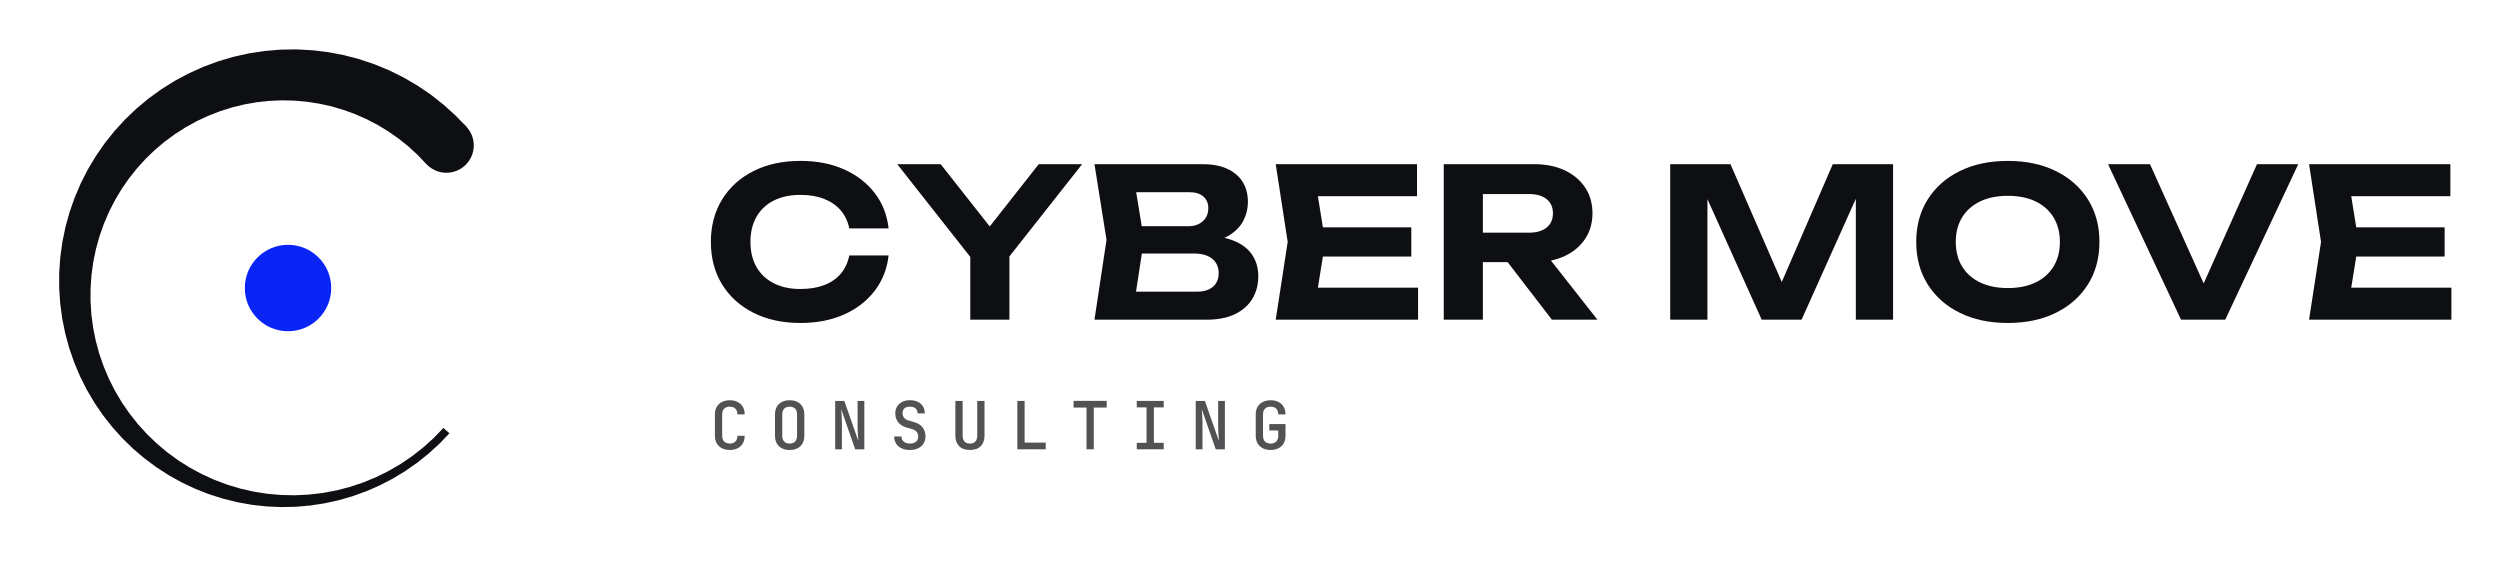
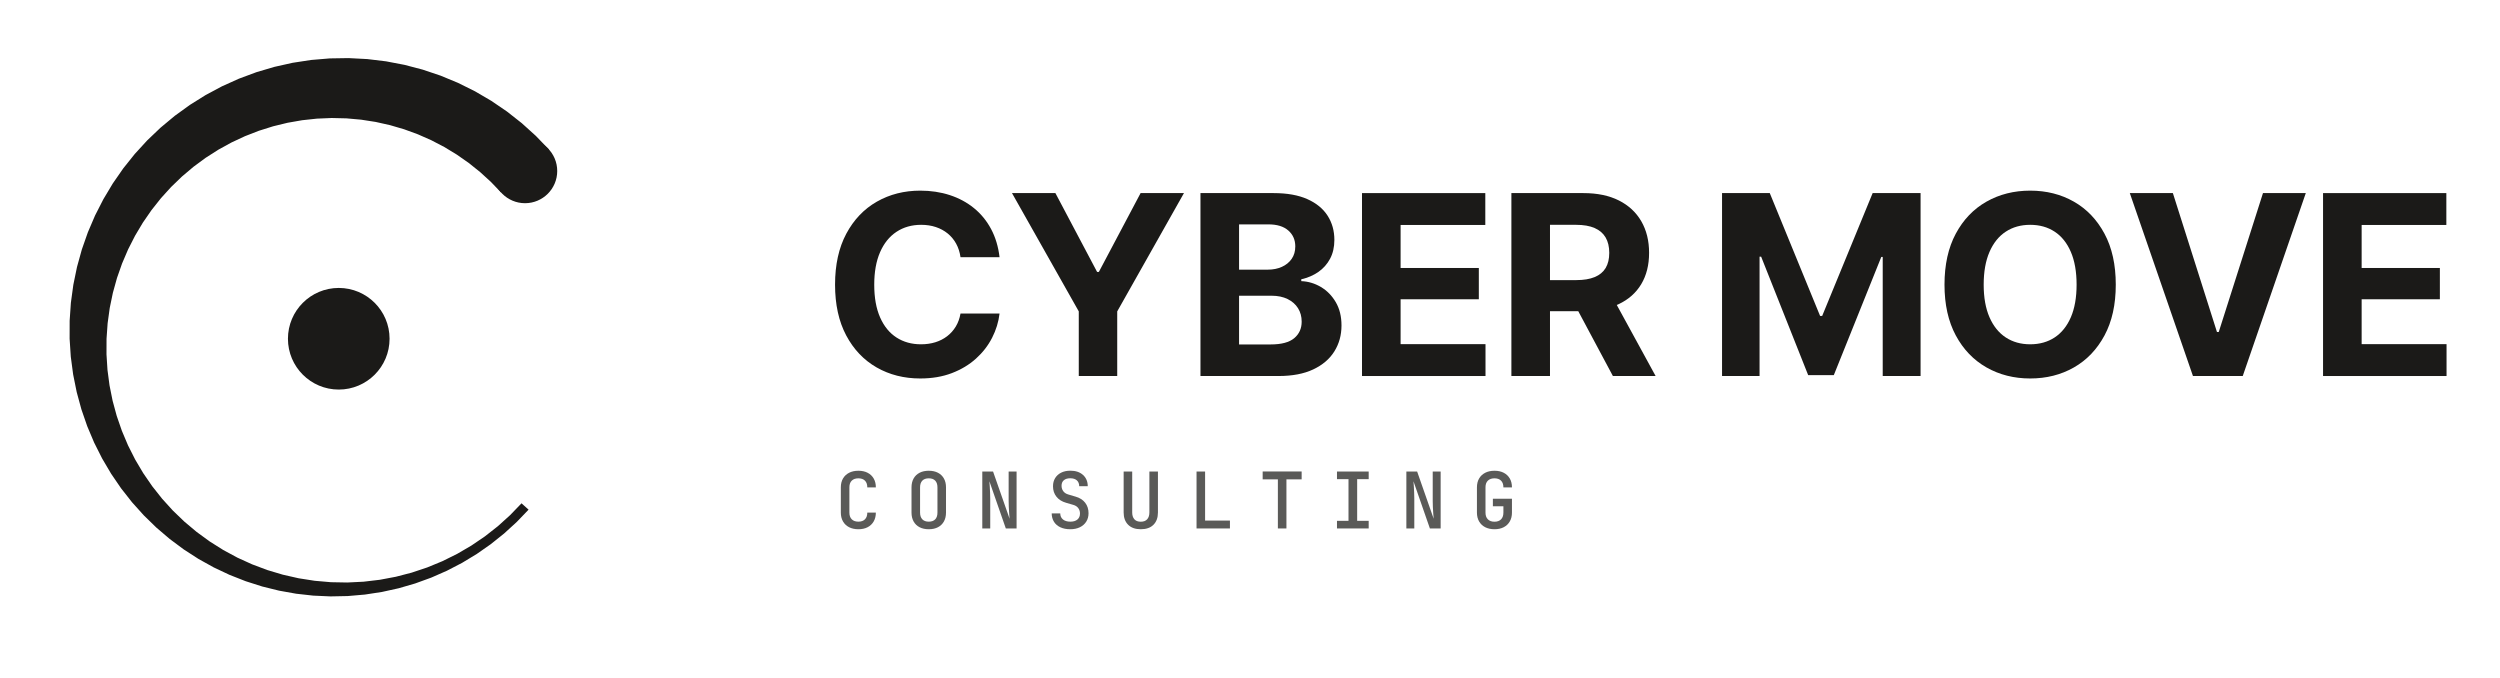
- <svg xmlns="http://www.w3.org/2000/svg" viewBox="0 0 434 100" width="434" height="100" role="img" aria-label="CYBERMOVE">
+ <svg xmlns="http://www.w3.org/2000/svg" viewBox="0 0 369 100" width="369" height="100" role="img" aria-label="CYBERMOVE">
  <g>
-     <path d="M78.017 75.226 L76.269 77.044 L74.407 78.745 L72.437 80.322 L70.368 81.767 L68.208 83.075 L65.966 84.240 L63.652 85.257 L61.273 86.121 L58.842 86.828 L56.366 87.374 L53.858 87.758 L51.326 87.977 L48.783 88.029 L46.238 87.914 L43.703 87.631 L41.188 87.181 L38.704 86.566 L36.263 85.787 L33.874 84.847 L31.548 83.749 L29.296 82.498 L27.128 81.098 L25.054 79.555 L23.082 77.874 L21.223 76.063 L19.484 74.129 L17.874 72.079 L16.402 69.923 L15.073 67.668 L13.895 65.326 L12.873 62.905 L12.013 60.416 L11.320 57.870 L10.797 55.277 L10.448 52.650 L10.275 50.000 L10.280 47.339 L10.463 44.678 L10.825 42.030 L11.365 39.406 L12.081 36.820 L12.971 34.282 L14.032 31.805 L15.260 29.400 L16.649 27.078 L18.194 24.851 L19.890 22.729 L21.727 20.723 L23.700 18.842 L25.799 17.095 L28.015 15.491 L30.338 14.038 L32.759 12.743 L35.265 11.614 L37.846 10.655 L40.490 9.873 L43.184 9.270 L45.917 8.852 L48.675 8.620 L51.447 8.575 L54.217 8.720 L56.975 9.052 L59.706 9.573 L62.397 10.279 L65.036 11.167 L67.611 12.234 L70.108 13.475 L72.515 14.884 L74.822 16.455 L77.016 18.181 L79.088 20.054 L81.026 22.064 L73.966 28.421 L72.472 26.865 L70.879 25.409 L69.195 24.059 L67.426 22.821 L65.580 21.699 L63.663 20.699 L61.684 19.826 L59.650 19.082 L57.569 18.472 L55.451 17.998 L53.304 17.664 L51.136 17.470 L48.957 17.418 L46.776 17.510 L44.602 17.744 L42.445 18.122 L40.313 18.641 L38.216 19.301 L36.163 20.099 L34.163 21.033 L32.225 22.098 L30.357 23.292 L28.569 24.610 L26.868 26.046 L25.262 27.595 L23.759 29.251 L22.366 31.008 L21.089 32.857 L19.936 34.792 L18.911 36.804 L18.021 38.885 L17.269 41.025 L16.661 43.217 L16.198 45.450 L15.886 47.714 L15.725 50.000 L15.718 52.297 L15.864 54.595 L16.166 56.884 L16.621 59.152 L17.229 61.391 L17.988 63.588 L18.895 65.735 L19.947 67.820 L21.140 69.835 L22.469 71.768 L23.929 73.612 L25.513 75.357 L27.215 76.994 L29.028 78.515 L30.943 79.913 L32.953 81.180 L35.048 82.311 L37.218 83.298 L39.454 84.138 L41.747 84.824 L44.084 85.354 L46.455 85.725 L48.850 85.933 L51.256 85.978 L53.663 85.859 L56.060 85.575 L58.433 85.128 L60.773 84.519 L63.069 83.751 L65.307 82.827 L67.479 81.751 L69.573 80.528 L71.580 79.164 L73.489 77.664 L75.290 76.037 L76.976 74.289 Z" fill="#0E0F12" />
-     <circle cx="77.496" cy="25.242" r="4.750" fill="#0E0F12" />
-     <circle cx="50" cy="50" r="7.5" fill="#0A24F5" />
+     <path d="M78.017 75.226 L76.269 77.044 L74.407 78.745 L72.437 80.322 L70.368 81.767 L68.208 83.075 L65.966 84.240 L63.652 85.257 L61.273 86.121 L58.842 86.828 L56.366 87.374 L53.858 87.758 L51.326 87.977 L48.783 88.029 L46.238 87.914 L43.703 87.631 L41.188 87.181 L38.704 86.566 L36.263 85.787 L33.874 84.847 L31.548 83.749 L29.296 82.498 L27.128 81.098 L25.054 79.555 L23.082 77.874 L21.223 76.063 L19.484 74.129 L17.874 72.079 L16.402 69.923 L15.073 67.668 L13.895 65.326 L12.873 62.905 L12.013 60.416 L11.320 57.870 L10.797 55.277 L10.448 52.650 L10.275 50.000 L10.280 47.339 L10.463 44.678 L10.825 42.030 L11.365 39.406 L12.081 36.820 L12.971 34.282 L14.032 31.805 L15.260 29.400 L16.649 27.078 L18.194 24.851 L19.890 22.729 L21.727 20.723 L23.700 18.842 L25.799 17.095 L28.015 15.491 L30.338 14.038 L32.759 12.743 L35.265 11.614 L37.846 10.655 L40.490 9.873 L43.184 9.270 L45.917 8.852 L48.675 8.620 L51.447 8.575 L54.217 8.720 L56.975 9.052 L59.706 9.573 L62.397 10.279 L65.036 11.167 L67.611 12.234 L70.108 13.475 L72.515 14.884 L74.822 16.455 L77.016 18.181 L79.088 20.054 L81.026 22.064 L73.966 28.421 L72.472 26.865 L70.879 25.409 L69.195 24.059 L67.426 22.821 L65.580 21.699 L63.663 20.699 L61.684 19.826 L59.650 19.082 L57.569 18.472 L55.451 17.998 L53.304 17.664 L51.136 17.470 L48.957 17.418 L46.776 17.510 L44.602 17.744 L42.445 18.122 L40.313 18.641 L38.216 19.301 L36.163 20.099 L34.163 21.033 L32.225 22.098 L30.357 23.292 L28.569 24.610 L26.868 26.046 L25.262 27.595 L23.759 29.251 L22.366 31.008 L21.089 32.857 L19.936 34.792 L18.911 36.804 L18.021 38.885 L17.269 41.025 L16.661 43.217 L16.198 45.450 L15.886 47.714 L15.725 50.000 L15.718 52.297 L15.864 54.595 L16.166 56.884 L16.621 59.152 L17.229 61.391 L17.988 63.588 L18.895 65.735 L19.947 67.820 L21.140 69.835 L22.469 71.768 L23.929 73.612 L25.513 75.357 L27.215 76.994 L29.028 78.515 L30.943 79.913 L32.953 81.180 L35.048 82.311 L37.218 83.298 L39.454 84.138 L41.747 84.824 L44.084 85.354 L46.455 85.725 L48.850 85.933 L51.256 85.978 L53.663 85.859 L56.060 85.575 L58.433 85.128 L60.773 84.519 L63.069 83.751 L65.307 82.827 L67.479 81.751 L69.573 80.528 L71.580 79.164 L73.489 77.664 L75.290 76.037 L76.976 74.289 Z" fill="#1B1A18" />
+     <circle cx="77.496" cy="25.242" r="4.750" fill="#1B1A18" />
+     <circle cx="50" cy="50" r="7.5" fill="#1B1A18" />
  </g>
-   <g fill="#0E0F12">
-     <path transform="translate(122.000 55.500) scale(0.036 -0.036)" d="M896.151 309.6Q885.251 212.65 828.951 139.225Q772.65 65.8 681.05 25.0Q589.45 -15.8 471.5 -15.8Q341.9 -15.8 244.65 33.2Q147.4 82.2 93.275 170.15Q39.15 258.1 39.15 375Q39.15 491.9 93.275 579.85Q147.4 667.8 244.65 716.8Q341.9 765.8 471.5 765.8Q589.45 765.8 681.05 725.0Q772.65 684.2 828.951 611.05Q885.251 537.9 896.151 440.4H706.449Q696.349 490.949 665.474 526.974Q634.599 562.999 585.375 582.449Q536.15 601.899 470.95 601.899Q396.451 601.899 342.301 574.524Q288.151 547.149 259.001 496.049Q229.851 444.95 229.851 375Q229.851 305.05 259.001 254.176Q288.151 203.301 342.301 175.701Q396.451 148.101 470.95 148.101Q536.15 148.101 585.375 166.826Q634.599 185.551 665.474 221.851Q696.349 258.151 706.449 309.6Z" />
-     <path transform="translate(155.444 55.500) scale(0.036 -0.036)" d="M361 0V363.4H549.701V0ZM8.8 750H218.101L498.451 394.351H411.25L691.15 750H900.451L515.801 262.15L394.45 260.25Z" />
-     <path transform="translate(188.204 55.500) scale(0.036 -0.036)" d="M568.251 368.4 584.401 405.05Q671.601 403.15 728.326 378.05Q785.051 352.95 812.451 309.625Q839.851 266.3 839.851 209.5Q839.851 149.05 811.801 101.7Q783.751 54.35 728.301 27.175Q672.851 0 589.951 0H49.9L108 385L49.9 750H570.601Q674.601 750 732.226 701.5Q789.851 653 789.851 567.55Q789.851 520.75 768.126 478.025Q746.401 435.3 698.001 405.8Q649.601 376.3 568.251 368.4ZM236.451 45.55 164.301 135.251H544.8Q593.75 135.251 621.275 158.801Q648.799 182.351 648.799 225Q648.799 267.95 618.2 293.55Q587.6 319.15 527.95 319.15H216.001V450.85H503.7Q544.55 450.85 571.675 474.275Q598.799 497.7 598.799 539.2Q598.799 572.099 575.649 593.424Q552.5 614.749 509.2 614.749H164.751L236.451 704.45L288.551 385Z" />
-     <path transform="translate(219.668 55.500) scale(0.036 -0.036)" d="M703.701 445.3V304.7H161.25V445.3ZM288.751 375 238.901 65.201 160.151 154.501H736.301V0H49.9L107.65 375L49.9 750H731.301V595.499H160.151L238.901 684.799Z" />
-     <path transform="translate(248.000 55.500) scale(0.036 -0.036)" d="M203.901 419.65H485.05Q538.45 419.65 569.075 444.25Q599.699 468.85 599.699 512.75Q599.699 557.199 569.075 581.524Q538.45 605.849 485.05 605.849H177.251L261.901 698.75V0H73.2V750H509.65Q593.601 750 656.701 720.15Q719.801 690.3 755.101 637.325Q790.401 584.35 790.401 512.75Q790.401 443.15 755.101 389.95Q719.801 336.749 656.701 307.124Q593.601 277.499 509.65 277.499H203.901ZM324.9 351H538.402L814.351 0H594.699Z" />
-     <path transform="translate(287.312 55.500) scale(0.036 -0.036)" d="M1147.901 750V0H968.35V684.349L1012.05 680.549L706.701 0H514.4L209.051 678.649L252.751 682.899V0H73.2V750H363.852L649.451 93.901H573.1L857.249 750Z" />
-     <path transform="translate(331.268 55.500) scale(0.036 -0.036)" d="M480.3 -15.8Q348.25 -15.8 248.775 33.2Q149.3 82.2 93.95 170.15Q38.6 258.1 38.6 375Q38.6 491.9 93.95 579.85Q149.3 667.8 248.775 716.8Q348.25 765.8 480.3 765.8Q612.35 765.8 711.825 716.8Q811.3 667.8 866.65 579.85Q922 491.9 922 375Q922 258.1 866.65 170.15Q811.3 82.2 711.825 33.2Q612.35 -15.8 480.3 -15.8ZM480.3 152.601Q557.8 152.601 613.9 179.526Q669.999 206.451 700.649 256.426Q731.299 306.4 731.299 375Q731.299 443.6 700.649 493.574Q669.999 543.549 613.9 570.474Q557.8 597.399 480.3 597.399Q403.351 597.399 346.976 570.474Q290.601 543.549 259.951 493.574Q229.301 443.6 229.301 375Q229.301 306.4 259.951 256.426Q290.601 206.451 346.976 179.526Q403.351 152.601 480.3 152.601Z" />
-     <path transform="translate(365.864 55.500) scale(0.036 -0.036)" d="M504.801 83.901H423L720.8 750H919.851L567.751 0H354.6L2.5 750H204.802Z" />
-     <path transform="translate(399.056 55.500) scale(0.036 -0.036)" d="M703.701 445.3V304.7H161.25V445.3ZM288.751 375 238.901 65.201 160.151 154.501H736.301V0H49.9L107.65 375L49.9 750H731.301V595.499H160.151L238.901 684.799Z" />
+   <g fill="#1B1A18">
+     <path transform="translate(122.000 55.500) scale(0.01812 -0.01812)" d="M763.199 -20Q564.799 -20 407.699 70Q250.6 160 159.9 330.9Q69.2 501.8 69.2 744Q69.2 987.8 160.8 1159.2Q252.4 1330.6 409.799 1420.3Q567.199 1510 763.199 1510Q892.598 1510 1003.798 1473.7Q1114.997 1437.4 1200.697 1367.701Q1286.397 1298.001 1340.197 1197.301Q1393.997 1096.602 1409.197 967.602H1091.202Q1082.402 1029.403 1055.502 1078.203Q1028.601 1127.004 986.5 1161.204Q944.4 1195.404 889.899 1213.504Q835.399 1231.604 770.398 1231.604Q655.798 1231.604 569.497 1174.504Q483.196 1117.404 435.795 1008.503Q388.394 899.602 388.394 744Q388.394 585.199 436.395 476.798Q484.396 368.397 570.097 313.396Q655.798 258.396 769.198 258.396Q832.399 258.396 886 274.996Q939.6 291.596 982.001 323.996Q1024.401 356.396 1052.502 402.797Q1080.602 449.198 1091.202 509.198H1409.197Q1396.996 406.198 1348.296 311.098Q1299.596 215.998 1216.896 141.499Q1134.196 66.999 1020.297 23.5Q906.397 -20 763.199 -20Z" />
+     <path transform="translate(149.232 55.500) scale(0.01812 -0.01812)" d="M7.6 1490H361.194L700.797 847.998H715.197L1055.2 1490H1408.394L864.794 526.404V0H551.6V526.404Z" />
+     <path transform="translate(175.449 55.500) scale(0.01812 -0.01812)" d="M96.001 0V1490H692.398Q856.398 1490 966.398 1441Q1076.397 1392 1131.597 1305.899Q1186.797 1219.799 1186.797 1108.399Q1186.797 1020.799 1151.597 954.999Q1116.397 889.199 1055.697 847.3Q994.997 805.4 917.198 788V772.8Q1002.397 769.4 1077.097 725.1Q1151.797 680.8 1198.297 601.3Q1244.797 521.8 1244.797 411.599Q1244.797 293.6 1186.597 200.5Q1128.397 107.4 1014.398 53.7Q900.398 0 732.397 0ZM410.396 257.196H667.6Q799.002 257.196 859.703 308.197Q920.403 359.198 920.403 442.798Q920.403 504.999 890.603 552.499Q860.802 600 805.702 627Q750.601 654.001 675.2 654.001H410.396ZM410.396 866.399H644.4Q708.601 866.399 759.301 889.299Q810.002 912.199 839.202 954.5Q868.403 996.801 868.403 1055.602Q868.403 1135.602 811.502 1185.403Q754.602 1235.204 650.4 1235.204H410.396Z" />
+     <path transform="translate(199.292 55.500) scale(0.01812 -0.01812)" d="M96.001 0V1490H1100.397V1230.404H410.396V879.998H1047.597V625.202H410.396V259.596H1101.998V0Z" />
+     <path transform="translate(221.342 55.500) scale(0.01812 -0.01812)" d="M96.001 0V1490H682.798Q852.398 1490 971.698 1429.9Q1090.998 1369.8 1154.297 1260.3Q1217.597 1150.801 1217.597 1003.201Q1217.597 854.802 1153.597 748.002Q1089.598 641.202 968.198 584.602Q846.799 528.002 675.198 528.002H282.398V781.198H623.6Q714.802 781.198 774.602 805.999Q834.403 830.799 863.803 880Q893.203 929.201 893.203 1003.201Q893.203 1077.602 863.603 1128.402Q834.003 1179.203 774.202 1205.404Q714.401 1231.604 622.8 1231.604H410.396V0ZM922.803 0 560.403 678.4H899.997L1270.797 0Z" />
+     <path transform="translate(252.434 55.500) scale(0.01812 -0.01812)" d="M96.001 1490H484.794L894.798 489.19H911.598L1322.802 1490H1713.195V0H1404.801V970.007H1393.201L1006.397 7.2H797.599L414.396 972.406H401.596V0H96.001Z" />
+     <path transform="translate(285.754 55.500) scale(0.01812 -0.01812)" d="M767.199 -20Q569.399 -20 411.099 70Q252.8 160 161 330.9Q69.2 501.8 69.2 744Q69.2 987.8 161 1159.2Q252.8 1330.6 411.099 1420.3Q569.399 1510 767.199 1510Q965.398 1510 1122.998 1420.3Q1280.598 1330.6 1372.497 1159.2Q1464.397 987.8 1464.397 744Q1464.397 501.2 1372.497 330.3Q1280.598 159.4 1122.998 69.7Q965.398 -20 767.199 -20ZM767.199 258.396Q881.799 258.396 966.7 314.296Q1051.601 370.197 1098.402 478.598Q1145.203 586.999 1145.203 744Q1145.203 902.001 1098.402 1010.902Q1051.601 1119.803 966.7 1175.704Q881.799 1231.604 767.199 1231.604Q653.198 1231.604 568.097 1175.704Q482.996 1119.803 435.695 1010.902Q388.394 902.001 388.394 744Q388.394 586.999 435.695 478.598Q482.996 370.197 568.097 314.296Q653.198 258.396 767.199 258.396Z" />
+     <path transform="translate(314.091 55.500) scale(0.01812 -0.01812)" d="M365.593 1490 724.796 358.395H739.197L1099.6 1490H1448.393L934.792 0H529.201L14.8 1490Z" />
+     <path transform="translate(341.142 55.500) scale(0.01812 -0.01812)" d="M96.001 0V1490H1100.397V1230.404H410.396V879.998H1047.597V625.202H410.396V259.596H1101.998V0Z" />
  </g>
-   <g fill="#0E0F12" opacity="0.72">
+   <g fill="#1B1A18" opacity="0.72">
    <path transform="translate(123.200 78.000) scale(0.01151 -0.01151)" d="M304.164 -10Q235.701 -10 185.065 15.821Q134.43 41.642 106.616 89.799Q78.802 137.956 78.802 203.285V526.715Q78.802 593.044 106.616 640.701Q134.43 688.358 185.065 714.179Q235.701 740 304.164 740Q372.628 740 422.763 713.843Q472.898 687.686 500.377 640.103Q527.855 592.521 527.855 526.715H418.145Q418.145 582.802 388.212 612.853Q358.279 642.904 303.939 642.904Q249.599 642.904 219.055 613.122Q188.512 583.34 188.512 527.387V203.285Q188.512 147.442 219.055 117.269Q249.599 87.096 303.939 87.096Q358.279 87.096 388.212 117.269Q418.145 147.442 418.145 203.285H527.855Q527.855 138.628 500.377 90.471Q472.898 42.314 422.763 16.157Q372.628 -10 304.164 -10Z" />
    <path transform="translate(133.632 78.000) scale(0.01151 -0.01151)" d="M300 -10Q231.701 -10 182.065 15.821Q132.43 41.642 105.616 89.799Q78.802 137.956 78.802 203.285V526.715Q78.802 592.715 105.616 640.536Q132.43 688.358 182.065 714.179Q231.701 740 300 740Q368.628 740 418.099 714.179Q467.57 688.358 494.384 640.536Q521.198 592.715 521.198 527.387V203.285Q521.198 137.956 494.384 89.799Q467.57 41.642 418.099 15.821Q368.628 -10 300 -10ZM300 87.096Q354.401 87.096 382.945 117.311Q411.488 147.526 411.488 203.285V526.715Q411.488 582.802 383.109 612.853Q354.73 642.904 300 642.904Q245.942 642.904 217.227 612.853Q188.512 582.802 188.512 526.715V203.285Q188.512 147.526 217.391 117.311Q246.27 87.096 300 87.096Z" />
    <path transform="translate(144.064 78.000) scale(0.01151 -0.01151)" d="M80.145 0V730H218.212L430.044 124.709Q427.715 153.651 424.722 194.093Q421.73 234.535 419.901 277.663Q418.073 320.791 418.073 356.134V730H519.855V0H381.788L171.285 605.291Q173.613 578.663 175.942 539.699Q178.27 500.735 180.099 458.757Q181.927 416.779 181.927 380.436V0Z" />
    <path transform="translate(154.496 78.000) scale(0.01151 -0.01151)" d="M302.686 -10Q229.044 -10 175.737 14.657Q122.43 39.314 93.445 84.971Q64.459 130.628 63.788 193.285H173.497Q173.497 144.198 208.041 115.647Q242.584 87.096 303.672 87.096Q361.416 87.096 393.959 114.811Q426.503 142.526 426.503 191.613Q426.503 231.672 404.153 261.387Q381.802 291.102 340.43 302.459L249.642 328.86Q168.73 351.532 124.616 407.339Q80.503 463.145 80.503 540.416Q80.503 601.058 107.988 645.872Q135.474 690.686 185.445 715.679Q235.416 740.672 303.372 740.672Q404.628 740.672 465.092 686.515Q525.555 632.358 526.227 541.715H416.517Q416.517 589.474 386.645 616.525Q356.773 643.575 302.044 643.575Q248.971 643.575 219.592 618.368Q190.212 593.16 190.212 547.759Q190.212 507.029 212.406 477.478Q234.599 447.927 275.985 435.898L368.759 408.497Q449.642 385.826 492.927 330.004Q536.212 274.183 536.212 195.256Q536.212 133.942 507.063 87.628Q477.913 41.314 425.442 15.657Q372.971 -10 302.686 -10Z" />
    <path transform="translate(164.928 78.000) scale(0.01151 -0.01151)" d="M300 -10Q195.044 -10 137.594 47.65Q80.145 105.299 80.145 204.599V730H189.855V204.927Q189.855 149.526 217.384 117.975Q244.913 86.425 300 86.425Q354.087 86.425 382.116 117.975Q410.145 149.526 410.145 204.927V730H519.855V204.599Q519.855 104.956 462.741 47.478Q405.628 -10 300 -10Z" />
    <path transform="translate(175.361 78.000) scale(0.01151 -0.01151)" d="M108.43 0V730H218.14V101.052H536.642V0Z" />
    <path transform="translate(185.793 78.000) scale(0.01151 -0.01151)" d="M245.145 0V629.619H50.073V730.672H549.927V629.619H354.855V0Z" />
    <path transform="translate(196.225 78.000) scale(0.01151 -0.01151)" d="M96.788 0V97.768H244.474V632.232H96.788V730H503.212V632.232H355.526V97.768H503.212V0Z" />
    <path transform="translate(206.657 78.000) scale(0.01151 -0.01151)" d="M80.145 0V730H218.212L430.044 124.709Q427.715 153.651 424.722 194.093Q421.73 234.535 419.901 277.663Q418.073 320.791 418.073 356.134V730H519.855V0H381.788L171.285 605.291Q173.613 578.663 175.942 539.699Q178.27 500.735 180.099 458.757Q181.927 416.779 181.927 380.436V0Z" />
    <path transform="translate(217.089 78.000) scale(0.01151 -0.01151)" d="M304.164 -10Q235.701 -10 185.065 15.821Q134.43 41.642 106.616 89.799Q78.802 137.956 78.802 203.285V526.715Q78.802 593.044 106.616 640.701Q134.43 688.358 185.065 714.179Q235.701 740 304.164 740Q372.628 740 422.763 713.843Q472.898 687.686 500.377 640.103Q527.855 592.521 527.855 526.715H418.145Q418.145 582.802 388.212 612.853Q358.279 642.904 303.939 642.904Q249.599 642.904 219.055 613.122Q188.512 583.34 188.512 527.387V203.285Q188.512 147.552 219.055 116.988Q249.599 86.425 303.939 86.425Q358.279 86.425 388.212 117.023Q418.145 147.622 418.145 203.419V284.416H283.285V381.198H527.855V203.285Q527.855 138.492 500.377 90.403Q472.898 42.314 422.763 16.157Q372.628 -10 304.164 -10Z" />
  </g>
</svg>
